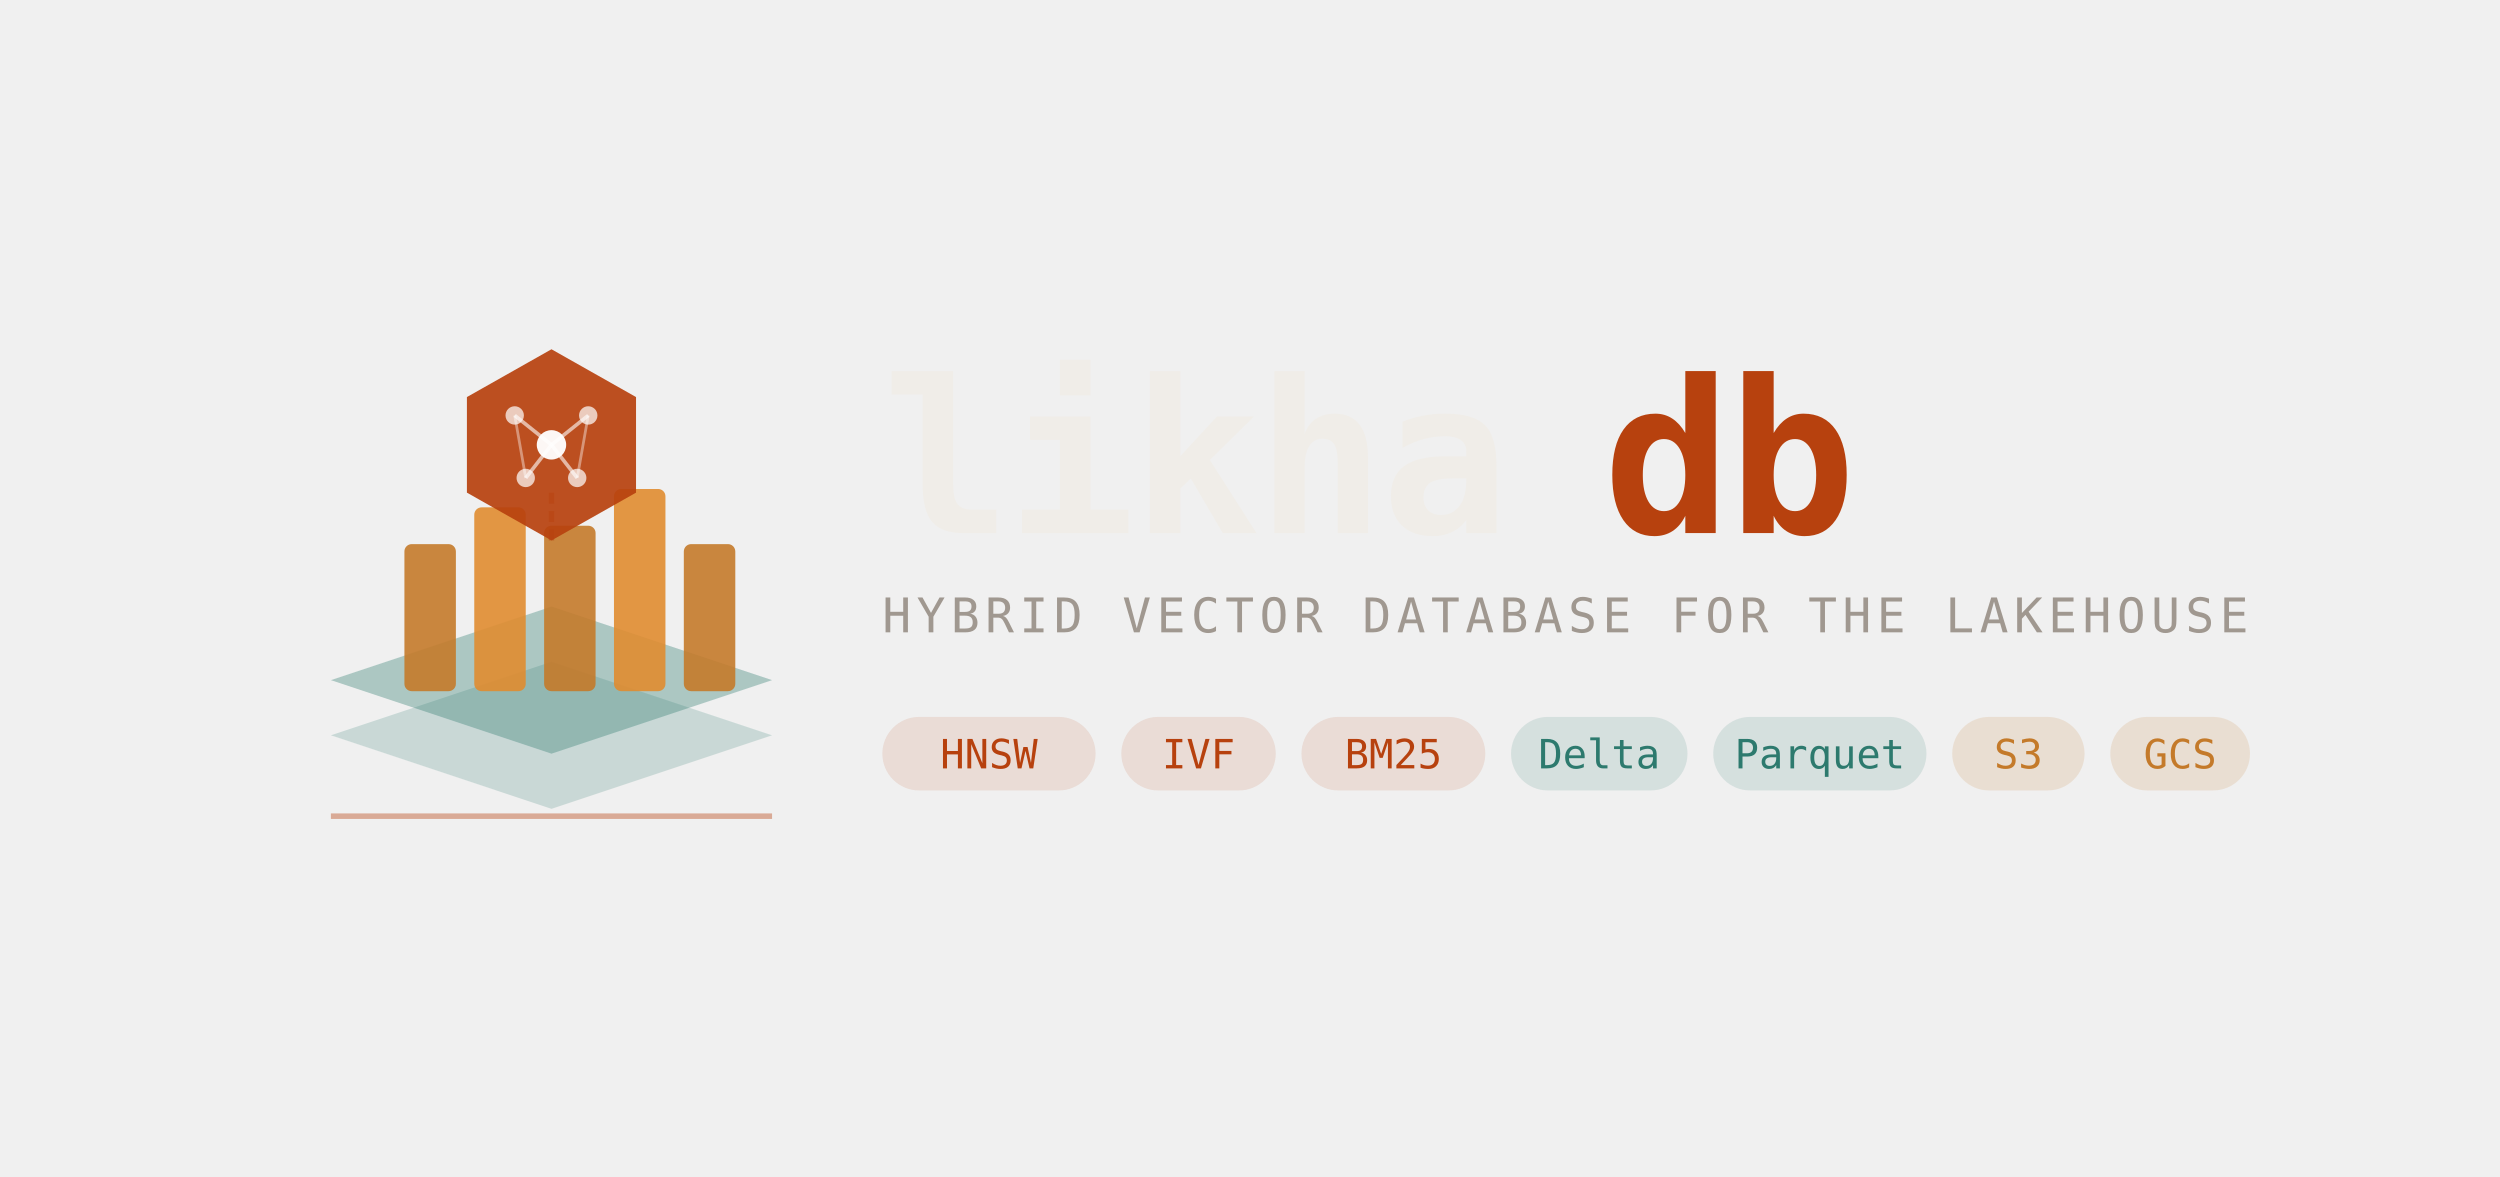
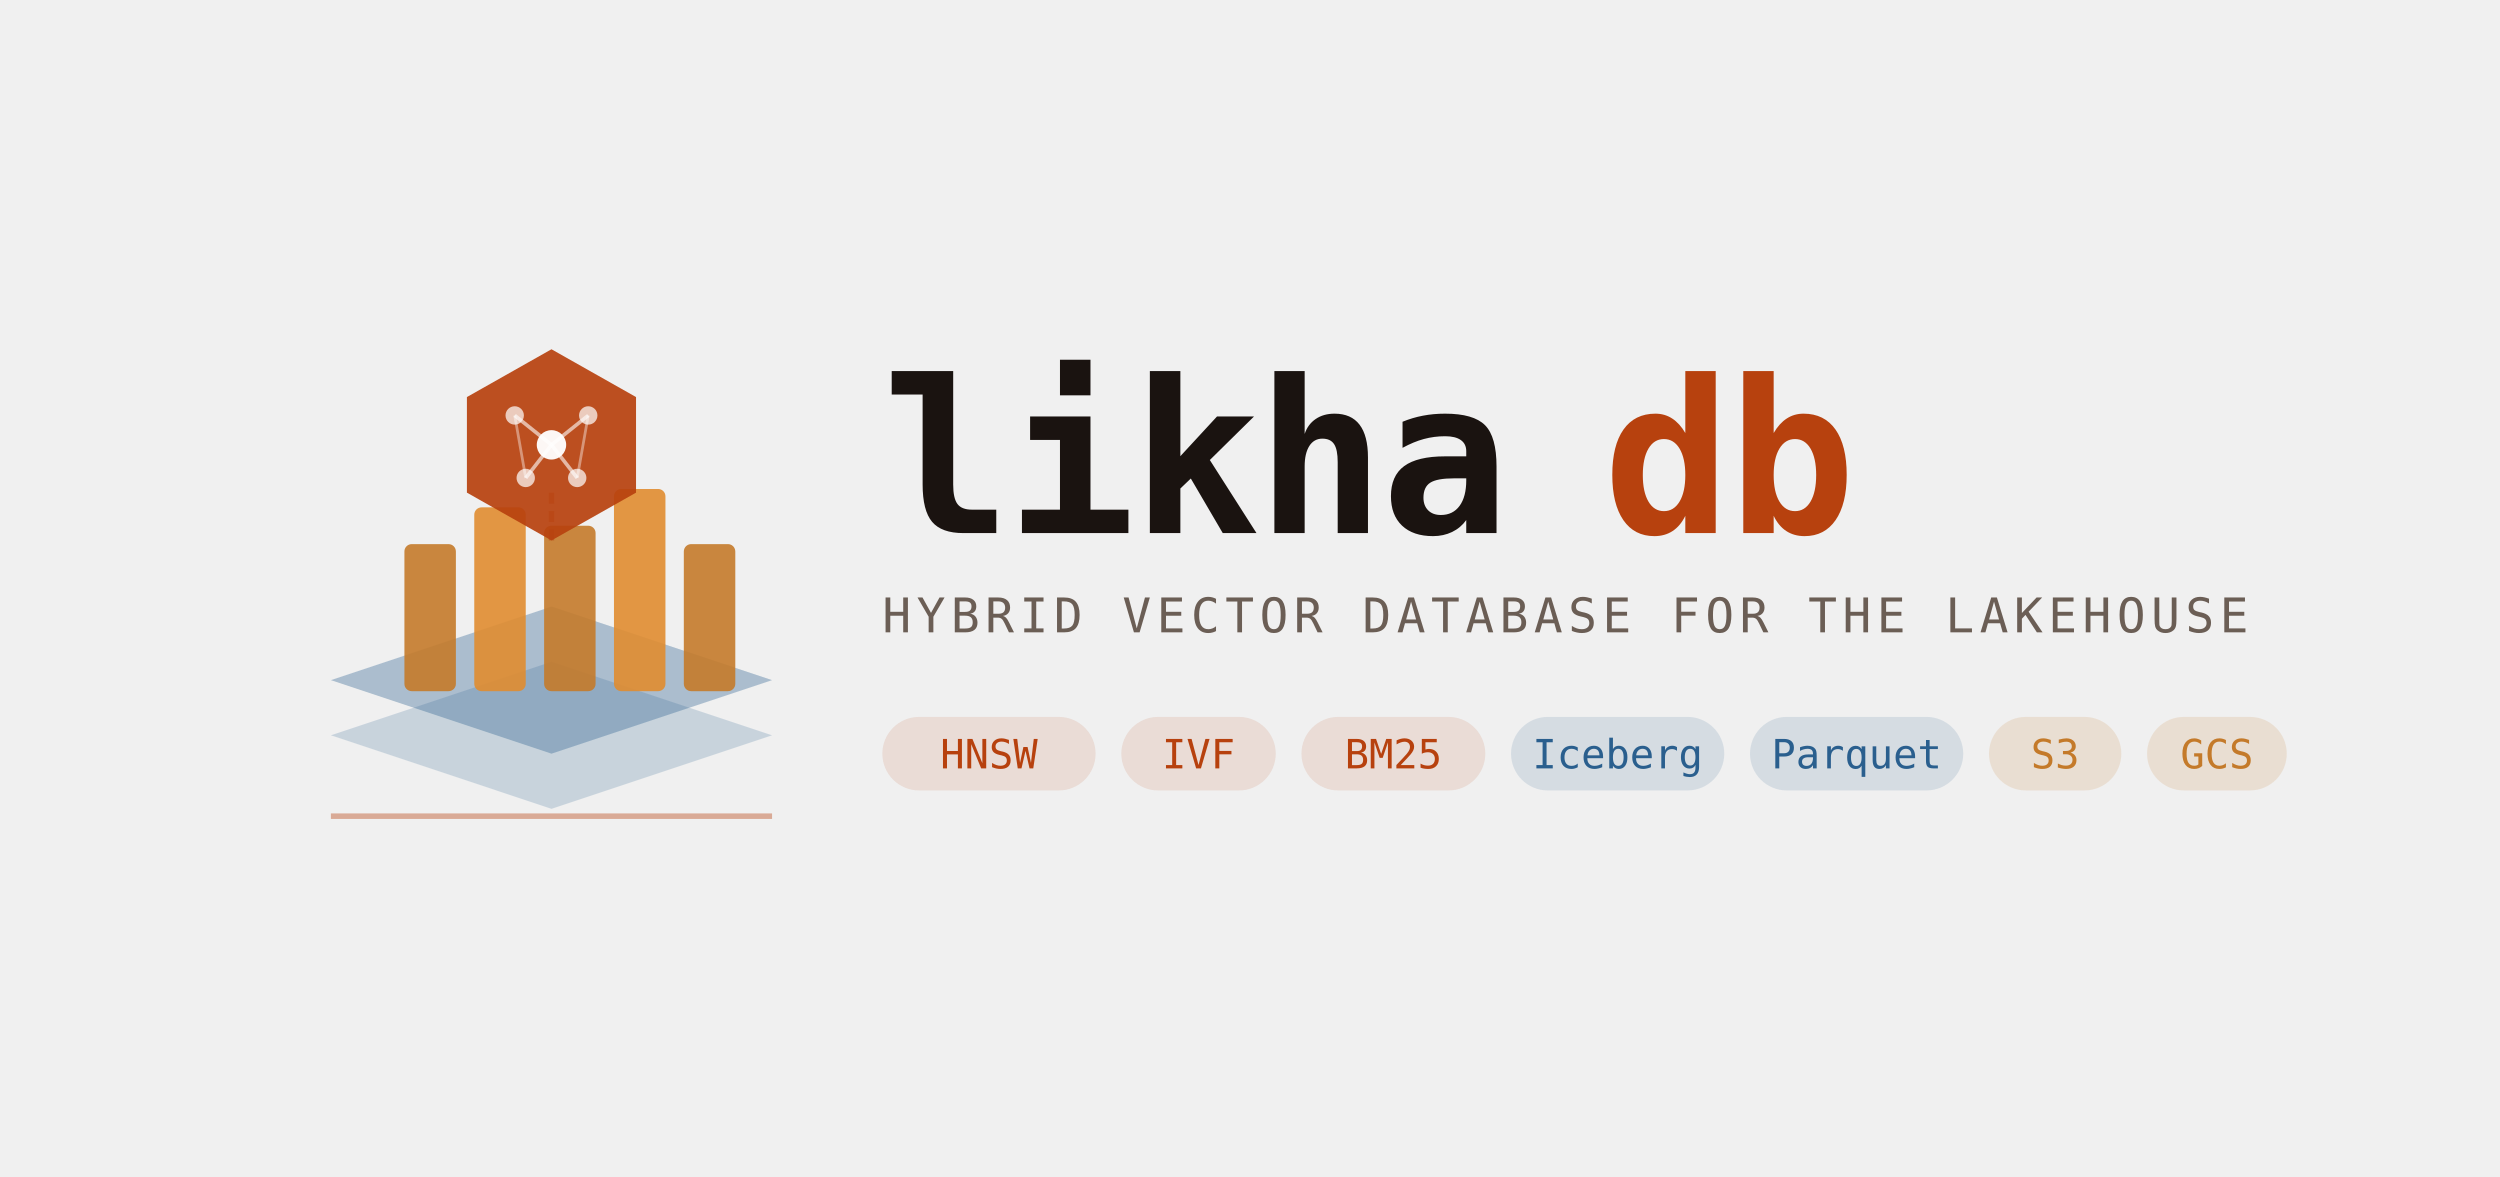
<svg xmlns="http://www.w3.org/2000/svg" width="100%" viewBox="0 0 680 320" role="img" style="">
  <defs>
    
  </defs>
-   <polygon points="90,185 150,165 210,185 150,205" fill="#2d7a6e" opacity="0.35" style="fill:rgb(45, 122, 110);stroke:none;color:rgb(255, 255, 255);stroke-width:1px;stroke-linecap:butt;stroke-linejoin:miter;opacity:0.35;font-family:&quot;Anthropic Sans&quot;, -apple-system, &quot;system-ui&quot;, &quot;Segoe UI&quot;, sans-serif;font-size:16px;font-weight:400;text-anchor:start;dominant-baseline:auto" />
-   <polygon points="90,200 150,180 210,200 150,220" fill="#2d7a6e" opacity="0.2" style="fill:rgb(45, 122, 110);stroke:none;color:rgb(255, 255, 255);stroke-width:1px;stroke-linecap:butt;stroke-linejoin:miter;opacity:0.2;font-family:&quot;Anthropic Sans&quot;, -apple-system, &quot;system-ui&quot;, &quot;Segoe UI&quot;, sans-serif;font-size:16px;font-weight:400;text-anchor:start;dominant-baseline:auto" />
+   <polygon points="90,185 150,165 210,185 150,205" fill="#2a5f8e" opacity="0.35" style="fill:rgb(42, 95, 142);stroke:none;color:rgb(255, 255, 255);stroke-width:1px;stroke-linecap:butt;stroke-linejoin:miter;opacity:0.35;font-family:&quot;Anthropic Sans&quot;, -apple-system, &quot;system-ui&quot;, &quot;Segoe UI&quot;, sans-serif;font-size:16px;font-weight:400;text-anchor:start;dominant-baseline:auto" />
+   <polygon points="90,200 150,180 210,200 150,220" fill="#2a5f8e" opacity="0.2" style="fill:rgb(42, 95, 142);stroke:none;color:rgb(255, 255, 255);stroke-width:1px;stroke-linecap:butt;stroke-linejoin:miter;opacity:0.2;font-family:&quot;Anthropic Sans&quot;, -apple-system, &quot;system-ui&quot;, &quot;Segoe UI&quot;, sans-serif;font-size:16px;font-weight:400;text-anchor:start;dominant-baseline:auto" />
  <rect x="110" y="148" width="14" height="40" rx="2" fill="#c47a2a" opacity="0.9" style="fill:rgb(196, 122, 42);stroke:none;color:rgb(255, 255, 255);stroke-width:1px;stroke-linecap:butt;stroke-linejoin:miter;opacity:0.9;font-family:&quot;Anthropic Sans&quot;, -apple-system, &quot;system-ui&quot;, &quot;Segoe UI&quot;, sans-serif;font-size:16px;font-weight:400;text-anchor:start;dominant-baseline:auto" />
  <rect x="129" y="138" width="14" height="50" rx="2" fill="#e08c30" opacity="0.9" style="fill:rgb(224, 140, 48);stroke:none;color:rgb(255, 255, 255);stroke-width:1px;stroke-linecap:butt;stroke-linejoin:miter;opacity:0.9;font-family:&quot;Anthropic Sans&quot;, -apple-system, &quot;system-ui&quot;, &quot;Segoe UI&quot;, sans-serif;font-size:16px;font-weight:400;text-anchor:start;dominant-baseline:auto" />
  <rect x="148" y="143" width="14" height="45" rx="2" fill="#c47a2a" opacity="0.9" style="fill:rgb(196, 122, 42);stroke:none;color:rgb(255, 255, 255);stroke-width:1px;stroke-linecap:butt;stroke-linejoin:miter;opacity:0.9;font-family:&quot;Anthropic Sans&quot;, -apple-system, &quot;system-ui&quot;, &quot;Segoe UI&quot;, sans-serif;font-size:16px;font-weight:400;text-anchor:start;dominant-baseline:auto" />
  <rect x="167" y="133" width="14" height="55" rx="2" fill="#e08c30" opacity="0.9" style="fill:rgb(224, 140, 48);stroke:none;color:rgb(255, 255, 255);stroke-width:1px;stroke-linecap:butt;stroke-linejoin:miter;opacity:0.9;font-family:&quot;Anthropic Sans&quot;, -apple-system, &quot;system-ui&quot;, &quot;Segoe UI&quot;, sans-serif;font-size:16px;font-weight:400;text-anchor:start;dominant-baseline:auto" />
  <rect x="186" y="148" width="14" height="40" rx="2" fill="#c47a2a" opacity="0.9" style="fill:rgb(196, 122, 42);stroke:none;color:rgb(255, 255, 255);stroke-width:1px;stroke-linecap:butt;stroke-linejoin:miter;opacity:0.9;font-family:&quot;Anthropic Sans&quot;, -apple-system, &quot;system-ui&quot;, &quot;Segoe UI&quot;, sans-serif;font-size:16px;font-weight:400;text-anchor:start;dominant-baseline:auto" />
  <polygon points="150,95 173,108 173,134 150,147 127,134 127,108" fill="#b7410e" opacity="0.92" style="fill:rgb(183, 65, 14);stroke:none;color:rgb(255, 255, 255);stroke-width:1px;stroke-linecap:butt;stroke-linejoin:miter;opacity:0.92;font-family:&quot;Anthropic Sans&quot;, -apple-system, &quot;system-ui&quot;, &quot;Segoe UI&quot;, sans-serif;font-size:16px;font-weight:400;text-anchor:start;dominant-baseline:auto" />
  <circle cx="150" cy="121" r="4" fill="#fff" opacity="0.95" style="fill:rgb(255, 255, 255);stroke:none;color:rgb(255, 255, 255);stroke-width:1px;stroke-linecap:butt;stroke-linejoin:miter;opacity:0.95;font-family:&quot;Anthropic Sans&quot;, -apple-system, &quot;system-ui&quot;, &quot;Segoe UI&quot;, sans-serif;font-size:16px;font-weight:400;text-anchor:start;dominant-baseline:auto" />
  <circle cx="140" cy="113" r="2.5" fill="#fff" opacity="0.7" style="fill:rgb(255, 255, 255);stroke:none;color:rgb(255, 255, 255);stroke-width:1px;stroke-linecap:butt;stroke-linejoin:miter;opacity:0.7;font-family:&quot;Anthropic Sans&quot;, -apple-system, &quot;system-ui&quot;, &quot;Segoe UI&quot;, sans-serif;font-size:16px;font-weight:400;text-anchor:start;dominant-baseline:auto" />
  <circle cx="160" cy="113" r="2.5" fill="#fff" opacity="0.7" style="fill:rgb(255, 255, 255);stroke:none;color:rgb(255, 255, 255);stroke-width:1px;stroke-linecap:butt;stroke-linejoin:miter;opacity:0.7;font-family:&quot;Anthropic Sans&quot;, -apple-system, &quot;system-ui&quot;, &quot;Segoe UI&quot;, sans-serif;font-size:16px;font-weight:400;text-anchor:start;dominant-baseline:auto" />
  <circle cx="143" cy="130" r="2.5" fill="#fff" opacity="0.7" style="fill:rgb(255, 255, 255);stroke:none;color:rgb(255, 255, 255);stroke-width:1px;stroke-linecap:butt;stroke-linejoin:miter;opacity:0.7;font-family:&quot;Anthropic Sans&quot;, -apple-system, &quot;system-ui&quot;, &quot;Segoe UI&quot;, sans-serif;font-size:16px;font-weight:400;text-anchor:start;dominant-baseline:auto" />
  <circle cx="157" cy="130" r="2.5" fill="#fff" opacity="0.7" style="fill:rgb(255, 255, 255);stroke:none;color:rgb(255, 255, 255);stroke-width:1px;stroke-linecap:butt;stroke-linejoin:miter;opacity:0.7;font-family:&quot;Anthropic Sans&quot;, -apple-system, &quot;system-ui&quot;, &quot;Segoe UI&quot;, sans-serif;font-size:16px;font-weight:400;text-anchor:start;dominant-baseline:auto" />
  <line x1="150" y1="121" x2="140" y2="113" stroke="#fff" stroke-width="1" opacity="0.6" style="fill:rgb(0, 0, 0);stroke:rgb(255, 255, 255);color:rgb(255, 255, 255);stroke-width:1px;stroke-linecap:butt;stroke-linejoin:miter;opacity:0.6;font-family:&quot;Anthropic Sans&quot;, -apple-system, &quot;system-ui&quot;, &quot;Segoe UI&quot;, sans-serif;font-size:16px;font-weight:400;text-anchor:start;dominant-baseline:auto" />
  <line x1="150" y1="121" x2="160" y2="113" stroke="#fff" stroke-width="1" opacity="0.6" style="fill:rgb(0, 0, 0);stroke:rgb(255, 255, 255);color:rgb(255, 255, 255);stroke-width:1px;stroke-linecap:butt;stroke-linejoin:miter;opacity:0.6;font-family:&quot;Anthropic Sans&quot;, -apple-system, &quot;system-ui&quot;, &quot;Segoe UI&quot;, sans-serif;font-size:16px;font-weight:400;text-anchor:start;dominant-baseline:auto" />
  <line x1="150" y1="121" x2="143" y2="130" stroke="#fff" stroke-width="1" opacity="0.6" style="fill:rgb(0, 0, 0);stroke:rgb(255, 255, 255);color:rgb(255, 255, 255);stroke-width:1px;stroke-linecap:butt;stroke-linejoin:miter;opacity:0.6;font-family:&quot;Anthropic Sans&quot;, -apple-system, &quot;system-ui&quot;, &quot;Segoe UI&quot;, sans-serif;font-size:16px;font-weight:400;text-anchor:start;dominant-baseline:auto" />
  <line x1="150" y1="121" x2="157" y2="130" stroke="#fff" stroke-width="1" opacity="0.6" style="fill:rgb(0, 0, 0);stroke:rgb(255, 255, 255);color:rgb(255, 255, 255);stroke-width:1px;stroke-linecap:butt;stroke-linejoin:miter;opacity:0.6;font-family:&quot;Anthropic Sans&quot;, -apple-system, &quot;system-ui&quot;, &quot;Segoe UI&quot;, sans-serif;font-size:16px;font-weight:400;text-anchor:start;dominant-baseline:auto" />
  <line x1="140" y1="113" x2="143" y2="130" stroke="#fff" stroke-width="0.75" opacity="0.4" style="fill:rgb(0, 0, 0);stroke:rgb(255, 255, 255);color:rgb(255, 255, 255);stroke-width:0.75px;stroke-linecap:butt;stroke-linejoin:miter;opacity:0.4;font-family:&quot;Anthropic Sans&quot;, -apple-system, &quot;system-ui&quot;, &quot;Segoe UI&quot;, sans-serif;font-size:16px;font-weight:400;text-anchor:start;dominant-baseline:auto" />
  <line x1="160" y1="113" x2="157" y2="130" stroke="#fff" stroke-width="0.75" opacity="0.4" style="fill:rgb(0, 0, 0);stroke:rgb(255, 255, 255);color:rgb(255, 255, 255);stroke-width:0.75px;stroke-linecap:butt;stroke-linejoin:miter;opacity:0.4;font-family:&quot;Anthropic Sans&quot;, -apple-system, &quot;system-ui&quot;, &quot;Segoe UI&quot;, sans-serif;font-size:16px;font-weight:400;text-anchor:start;dominant-baseline:auto" />
  <line x1="150" y1="147" x2="150" y2="133" stroke="#b7410e" stroke-width="1.5" opacity="0.5" stroke-dasharray="3,2" style="fill:rgb(0, 0, 0);stroke:rgb(183, 65, 14);color:rgb(255, 255, 255);stroke-width:1.5px;stroke-dasharray:3px, 2px;stroke-linecap:butt;stroke-linejoin:miter;opacity:0.5;font-family:&quot;Anthropic Sans&quot;, -apple-system, &quot;system-ui&quot;, &quot;Segoe UI&quot;, sans-serif;font-size:16px;font-weight:400;text-anchor:start;dominant-baseline:auto" />
-   <text x="240" y="145" font-size="58" font-weight="700" letter-spacing="-1" fill="#1a1310" style="fill:rgb(240, 237, 232);stroke:none;color:rgb(255, 255, 255);stroke-width:1px;stroke-linecap:butt;stroke-linejoin:miter;opacity:1;font-family:&quot;SF Mono&quot;, &quot;Fira Code&quot;, &quot;Cascadia Code&quot;, monospace;font-size:58px;font-weight:700;text-anchor:start;dominant-baseline:auto">likha</text>
-   <text x="436" y="145" font-size="58" font-weight="700" letter-spacing="-1" fill="#b7410e" style="fill:rgb(183, 65, 14);stroke:none;color:rgb(255, 255, 255);stroke-width:1px;stroke-linecap:butt;stroke-linejoin:miter;opacity:1;font-family:&quot;SF Mono&quot;, &quot;Fira Code&quot;, &quot;Cascadia Code&quot;, monospace;font-size:58px;font-weight:700;text-anchor:start;dominant-baseline:auto">db</text>
-   <text x="240" y="172" font-size="13" font-weight="400" letter-spacing="1.5" fill="#6b5e55" style="fill:rgb(160, 152, 144);stroke:none;color:rgb(255, 255, 255);stroke-width:1px;stroke-linecap:butt;stroke-linejoin:miter;opacity:1;font-family:&quot;SF Mono&quot;, &quot;Fira Code&quot;, &quot;Cascadia Code&quot;, monospace;font-size:13px;font-weight:400;text-anchor:start;dominant-baseline:auto">HYBRID VECTOR DATABASE FOR THE LAKEHOUSE</text>
+   <text x="240" y="145" font-family="'SF Mono','Fira Code','Cascadia Code',monospace" font-size="58" font-weight="700" letter-spacing="-1" fill="#1a1310" style="fill:rgb(26, 19, 16);stroke:none;color:rgb(255, 255, 255);stroke-width:1px;stroke-linecap:butt;stroke-linejoin:miter;opacity:1;font-family:&quot;SF Mono&quot;, &quot;Fira Code&quot;, &quot;Cascadia Code&quot;, monospace;font-size:58px;font-weight:700;text-anchor:start;dominant-baseline:auto">likha</text>
+   <text x="436" y="145" font-family="'SF Mono','Fira Code','Cascadia Code',monospace" font-size="58" font-weight="700" letter-spacing="-1" fill="#b7410e" style="fill:rgb(183, 65, 14);stroke:none;color:rgb(255, 255, 255);stroke-width:1px;stroke-linecap:butt;stroke-linejoin:miter;opacity:1;font-family:&quot;SF Mono&quot;, &quot;Fira Code&quot;, &quot;Cascadia Code&quot;, monospace;font-size:58px;font-weight:700;text-anchor:start;dominant-baseline:auto">db</text>
+   <text x="240" y="172" font-family="'SF Mono','Fira Code','Cascadia Code',monospace" font-size="13" font-weight="400" letter-spacing="1.5" fill="#6b5e55" style="fill:rgb(107, 94, 85);stroke:none;color:rgb(255, 255, 255);stroke-width:1px;stroke-linecap:butt;stroke-linejoin:miter;opacity:1;font-family:&quot;SF Mono&quot;, &quot;Fira Code&quot;, &quot;Cascadia Code&quot;, monospace;font-size:13px;font-weight:400;text-anchor:start;dominant-baseline:auto">HYBRID VECTOR DATABASE FOR THE LAKEHOUSE</text>
  <line x1="90" y1="222" x2="210" y2="222" stroke="#b7410e" stroke-width="1.5" opacity="0.4" style="fill:rgb(0, 0, 0);stroke:rgb(183, 65, 14);color:rgb(255, 255, 255);stroke-width:1.5px;stroke-linecap:butt;stroke-linejoin:miter;opacity:0.4;font-family:&quot;Anthropic Sans&quot;, -apple-system, &quot;system-ui&quot;, &quot;Segoe UI&quot;, sans-serif;font-size:16px;font-weight:400;text-anchor:start;dominant-baseline:auto" />
  <rect x="240" y="195" width="58" height="20" rx="10" fill="#b7410e" opacity="0.12" style="fill:rgb(183, 65, 14);stroke:none;color:rgb(255, 255, 255);stroke-width:1px;stroke-linecap:butt;stroke-linejoin:miter;opacity:0.12;font-family:&quot;Anthropic Sans&quot;, -apple-system, &quot;system-ui&quot;, &quot;Segoe UI&quot;, sans-serif;font-size:16px;font-weight:400;text-anchor:start;dominant-baseline:auto" />
  <text x="269" y="209" text-anchor="middle" font-family="'SF Mono',monospace" font-size="11" fill="#b7410e" font-weight="500" style="fill:rgb(183, 65, 14);stroke:none;color:rgb(255, 255, 255);stroke-width:1px;stroke-linecap:butt;stroke-linejoin:miter;opacity:1;font-family:&quot;SF Mono&quot;, monospace;font-size:11px;font-weight:500;text-anchor:middle;dominant-baseline:auto">HNSW</text>
  <rect x="305" y="195" width="42" height="20" rx="10" fill="#b7410e" opacity="0.12" style="fill:rgb(183, 65, 14);stroke:none;color:rgb(255, 255, 255);stroke-width:1px;stroke-linecap:butt;stroke-linejoin:miter;opacity:0.12;font-family:&quot;Anthropic Sans&quot;, -apple-system, &quot;system-ui&quot;, &quot;Segoe UI&quot;, sans-serif;font-size:16px;font-weight:400;text-anchor:start;dominant-baseline:auto" />
  <text x="326" y="209" text-anchor="middle" font-family="'SF Mono',monospace" font-size="11" fill="#b7410e" font-weight="500" style="fill:rgb(183, 65, 14);stroke:none;color:rgb(255, 255, 255);stroke-width:1px;stroke-linecap:butt;stroke-linejoin:miter;opacity:1;font-family:&quot;SF Mono&quot;, monospace;font-size:11px;font-weight:500;text-anchor:middle;dominant-baseline:auto">IVF</text>
  <rect x="354" y="195" width="50" height="20" rx="10" fill="#b7410e" opacity="0.12" style="fill:rgb(183, 65, 14);stroke:none;color:rgb(255, 255, 255);stroke-width:1px;stroke-linecap:butt;stroke-linejoin:miter;opacity:0.12;font-family:&quot;Anthropic Sans&quot;, -apple-system, &quot;system-ui&quot;, &quot;Segoe UI&quot;, sans-serif;font-size:16px;font-weight:400;text-anchor:start;dominant-baseline:auto" />
  <text x="379" y="209" text-anchor="middle" font-family="'SF Mono',monospace" font-size="11" fill="#b7410e" font-weight="500" style="fill:rgb(183, 65, 14);stroke:none;color:rgb(255, 255, 255);stroke-width:1px;stroke-linecap:butt;stroke-linejoin:miter;opacity:1;font-family:&quot;SF Mono&quot;, monospace;font-size:11px;font-weight:500;text-anchor:middle;dominant-baseline:auto">BM25</text>
-   <rect x="411" y="195" width="48" height="20" rx="10" fill="#2d7a6e" opacity="0.14" style="fill:rgb(45, 122, 110);stroke:none;color:rgb(255, 255, 255);stroke-width:1px;stroke-linecap:butt;stroke-linejoin:miter;opacity:0.14;font-family:&quot;Anthropic Sans&quot;, -apple-system, &quot;system-ui&quot;, &quot;Segoe UI&quot;, sans-serif;font-size:16px;font-weight:400;text-anchor:start;dominant-baseline:auto" />
-   <text x="435" y="209" text-anchor="middle" font-family="'SF Mono',monospace" font-size="11" fill="#2d7a6e" font-weight="500" style="fill:rgb(45, 122, 110);stroke:none;color:rgb(255, 255, 255);stroke-width:1px;stroke-linecap:butt;stroke-linejoin:miter;opacity:1;font-family:&quot;SF Mono&quot;, monospace;font-size:11px;font-weight:500;text-anchor:middle;dominant-baseline:auto">Delta</text>
-   <rect x="466" y="195" width="58" height="20" rx="10" fill="#2d7a6e" opacity="0.14" style="fill:rgb(45, 122, 110);stroke:none;color:rgb(255, 255, 255);stroke-width:1px;stroke-linecap:butt;stroke-linejoin:miter;opacity:0.14;font-family:&quot;Anthropic Sans&quot;, -apple-system, &quot;system-ui&quot;, &quot;Segoe UI&quot;, sans-serif;font-size:16px;font-weight:400;text-anchor:start;dominant-baseline:auto" />
-   <text x="495" y="209" text-anchor="middle" font-family="'SF Mono',monospace" font-size="11" fill="#2d7a6e" font-weight="500" style="fill:rgb(45, 122, 110);stroke:none;color:rgb(255, 255, 255);stroke-width:1px;stroke-linecap:butt;stroke-linejoin:miter;opacity:1;font-family:&quot;SF Mono&quot;, monospace;font-size:11px;font-weight:500;text-anchor:middle;dominant-baseline:auto">Parquet</text>
-   <rect x="531" y="195" width="36" height="20" rx="10" fill="#c47a2a" opacity="0.15" style="fill:rgb(196, 122, 42);stroke:none;color:rgb(255, 255, 255);stroke-width:1px;stroke-linecap:butt;stroke-linejoin:miter;opacity:0.15;font-family:&quot;Anthropic Sans&quot;, -apple-system, &quot;system-ui&quot;, &quot;Segoe UI&quot;, sans-serif;font-size:16px;font-weight:400;text-anchor:start;dominant-baseline:auto" />
-   <text x="549" y="209" text-anchor="middle" font-family="'SF Mono',monospace" font-size="11" fill="#c47a2a" font-weight="500" style="fill:rgb(196, 122, 42);stroke:none;color:rgb(255, 255, 255);stroke-width:1px;stroke-linecap:butt;stroke-linejoin:miter;opacity:1;font-family:&quot;SF Mono&quot;, monospace;font-size:11px;font-weight:500;text-anchor:middle;dominant-baseline:auto">S3</text>
-   <rect x="574" y="195" width="38" height="20" rx="10" fill="#c47a2a" opacity="0.15" style="fill:rgb(196, 122, 42);stroke:none;color:rgb(255, 255, 255);stroke-width:1px;stroke-linecap:butt;stroke-linejoin:miter;opacity:0.15;font-family:&quot;Anthropic Sans&quot;, -apple-system, &quot;system-ui&quot;, &quot;Segoe UI&quot;, sans-serif;font-size:16px;font-weight:400;text-anchor:start;dominant-baseline:auto" />
-   <text x="593" y="209" text-anchor="middle" font-family="'SF Mono',monospace" font-size="11" fill="#c47a2a" font-weight="500" style="fill:rgb(196, 122, 42);stroke:none;color:rgb(255, 255, 255);stroke-width:1px;stroke-linecap:butt;stroke-linejoin:miter;opacity:1;font-family:&quot;SF Mono&quot;, monospace;font-size:11px;font-weight:500;text-anchor:middle;dominant-baseline:auto">GCS</text>
+   <rect x="411" y="195" width="58" height="20" rx="10" fill="#2a5f8e" opacity="0.14" style="fill:rgb(42, 95, 142);stroke:none;color:rgb(255, 255, 255);stroke-width:1px;stroke-linecap:butt;stroke-linejoin:miter;opacity:0.14;font-family:&quot;Anthropic Sans&quot;, -apple-system, &quot;system-ui&quot;, &quot;Segoe UI&quot;, sans-serif;font-size:16px;font-weight:400;text-anchor:start;dominant-baseline:auto" />
+   <text x="440" y="209" text-anchor="middle" font-family="'SF Mono',monospace" font-size="11" fill="#2a5f8e" font-weight="500" style="fill:rgb(42, 95, 142);stroke:none;color:rgb(255, 255, 255);stroke-width:1px;stroke-linecap:butt;stroke-linejoin:miter;opacity:1;font-family:&quot;SF Mono&quot;, monospace;font-size:11px;font-weight:500;text-anchor:middle;dominant-baseline:auto">Iceberg</text>
+   <rect x="476" y="195" width="58" height="20" rx="10" fill="#2a5f8e" opacity="0.14" style="fill:rgb(42, 95, 142);stroke:none;color:rgb(255, 255, 255);stroke-width:1px;stroke-linecap:butt;stroke-linejoin:miter;opacity:0.14;font-family:&quot;Anthropic Sans&quot;, -apple-system, &quot;system-ui&quot;, &quot;Segoe UI&quot;, sans-serif;font-size:16px;font-weight:400;text-anchor:start;dominant-baseline:auto" />
+   <text x="505" y="209" text-anchor="middle" font-family="'SF Mono',monospace" font-size="11" fill="#2a5f8e" font-weight="500" style="fill:rgb(42, 95, 142);stroke:none;color:rgb(255, 255, 255);stroke-width:1px;stroke-linecap:butt;stroke-linejoin:miter;opacity:1;font-family:&quot;SF Mono&quot;, monospace;font-size:11px;font-weight:500;text-anchor:middle;dominant-baseline:auto">Parquet</text>
+   <rect x="541" y="195" width="36" height="20" rx="10" fill="#c47a2a" opacity="0.15" style="fill:rgb(196, 122, 42);stroke:none;color:rgb(255, 255, 255);stroke-width:1px;stroke-linecap:butt;stroke-linejoin:miter;opacity:0.15;font-family:&quot;Anthropic Sans&quot;, -apple-system, &quot;system-ui&quot;, &quot;Segoe UI&quot;, sans-serif;font-size:16px;font-weight:400;text-anchor:start;dominant-baseline:auto" />
+   <text x="559" y="209" text-anchor="middle" font-family="'SF Mono',monospace" font-size="11" fill="#c47a2a" font-weight="500" style="fill:rgb(196, 122, 42);stroke:none;color:rgb(255, 255, 255);stroke-width:1px;stroke-linecap:butt;stroke-linejoin:miter;opacity:1;font-family:&quot;SF Mono&quot;, monospace;font-size:11px;font-weight:500;text-anchor:middle;dominant-baseline:auto">S3</text>
+   <rect x="584" y="195" width="38" height="20" rx="10" fill="#c47a2a" opacity="0.15" style="fill:rgb(196, 122, 42);stroke:none;color:rgb(255, 255, 255);stroke-width:1px;stroke-linecap:butt;stroke-linejoin:miter;opacity:0.15;font-family:&quot;Anthropic Sans&quot;, -apple-system, &quot;system-ui&quot;, &quot;Segoe UI&quot;, sans-serif;font-size:16px;font-weight:400;text-anchor:start;dominant-baseline:auto" />
+   <text x="603" y="209" text-anchor="middle" font-family="'SF Mono',monospace" font-size="11" fill="#c47a2a" font-weight="500" style="fill:rgb(196, 122, 42);stroke:none;color:rgb(255, 255, 255);stroke-width:1px;stroke-linecap:butt;stroke-linejoin:miter;opacity:1;font-family:&quot;SF Mono&quot;, monospace;font-size:11px;font-weight:500;text-anchor:middle;dominant-baseline:auto">GCS</text>
</svg>
